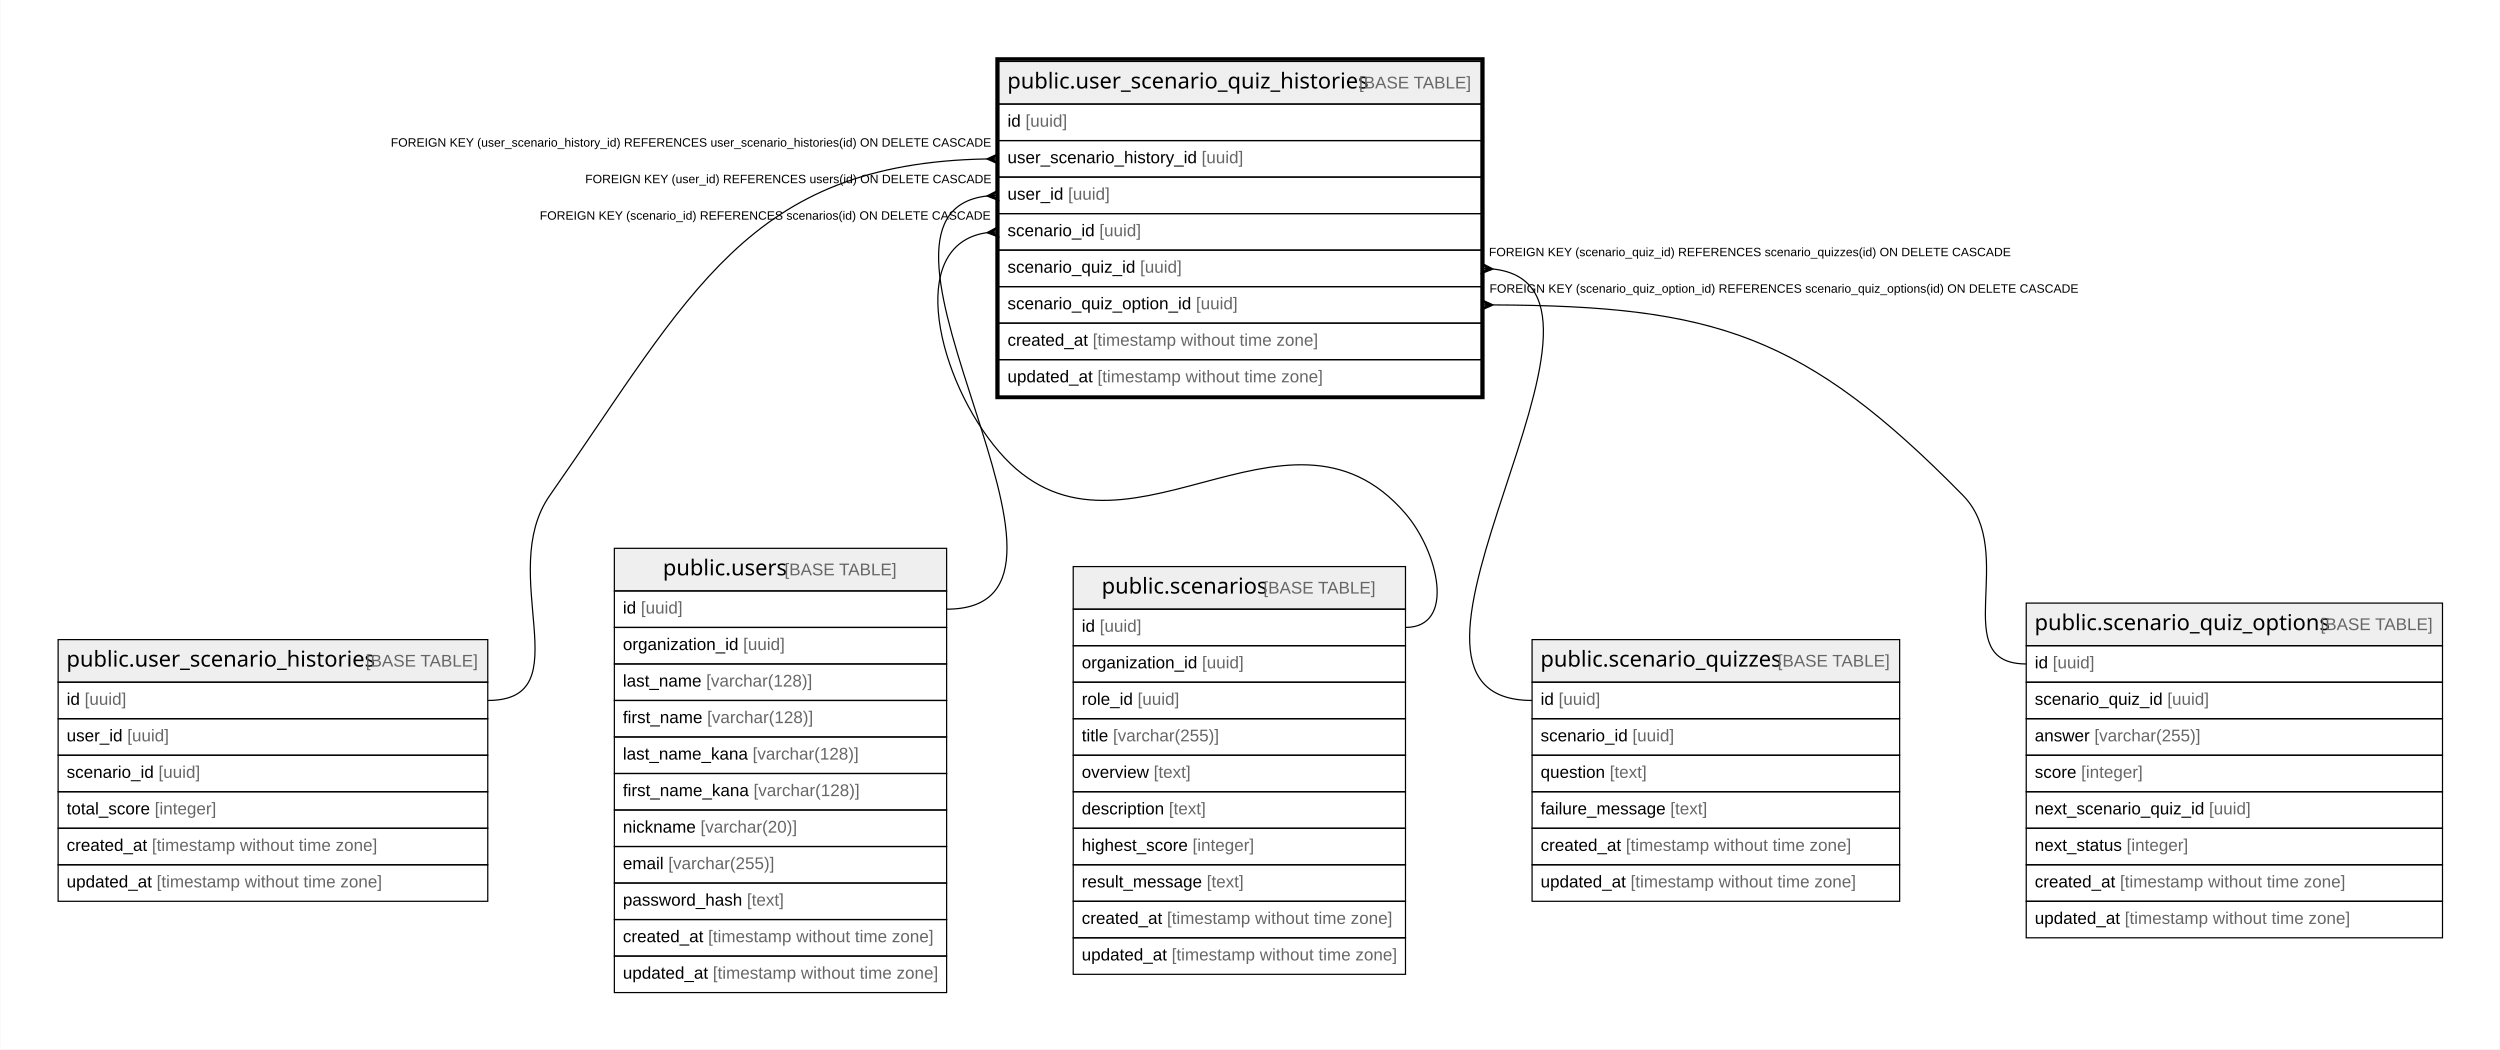
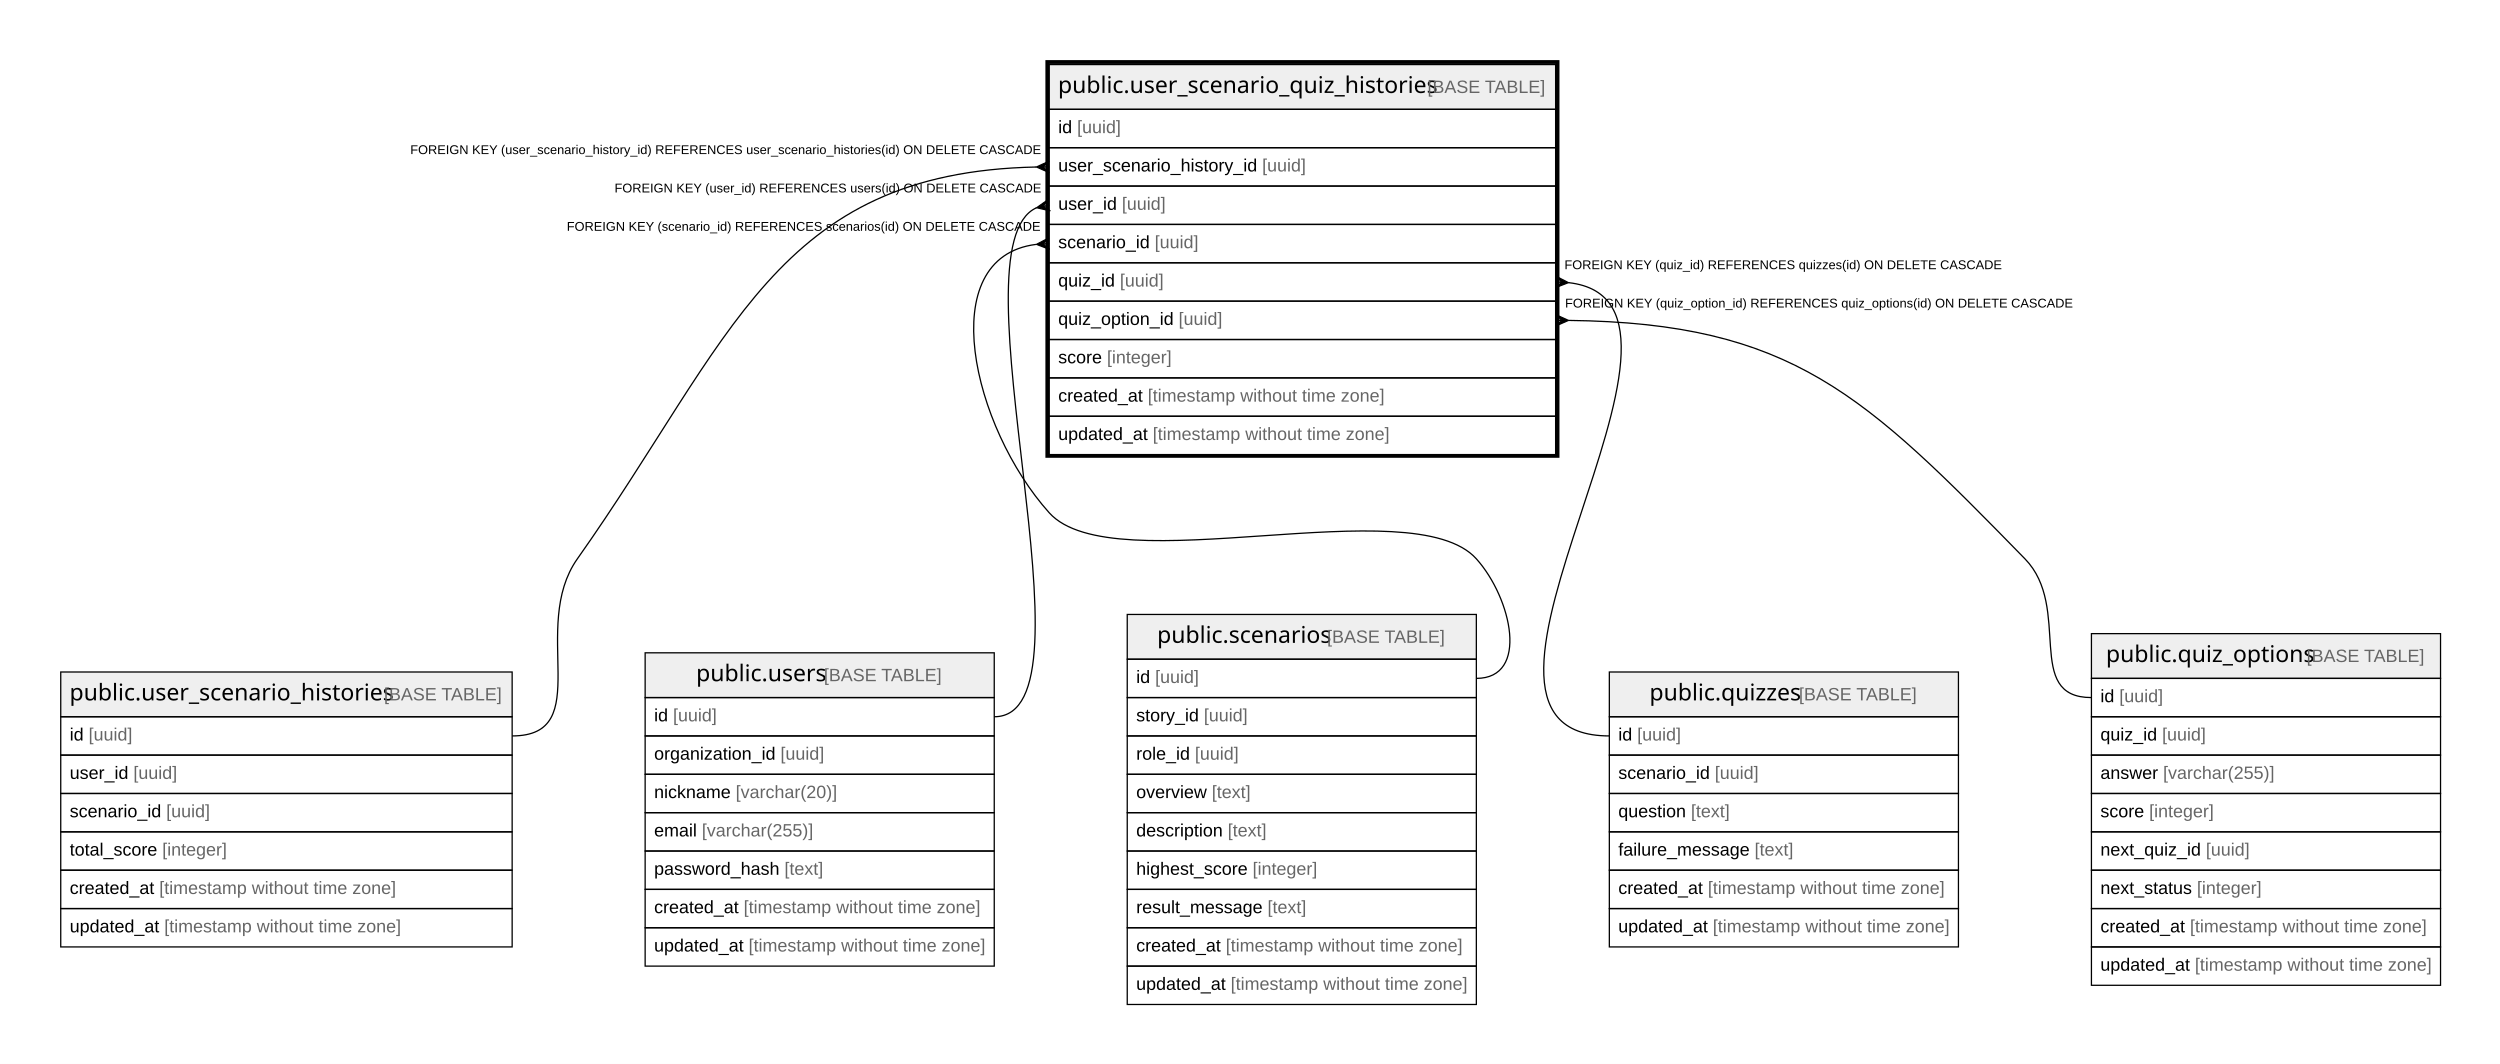
- <svg xmlns="http://www.w3.org/2000/svg" width="2054pt" height="862pt" viewBox="0.00 0.00 2053.50 862.00">
-   <g id="graph0" class="graph" transform="scale(1 1) rotate(0) translate(4 858)">
-     <polygon fill="#ffffff" stroke="transparent" points="-4,4 -4,-858 2049.5,-858 2049.5,4 -4,4" />
+ <svg xmlns="http://www.w3.org/2000/svg" width="1955pt" height="832pt" viewBox="0.00 0.00 1955.00 832.00">
+   <g id="graph0" class="graph" transform="scale(1 1) rotate(0) translate(4 828)">
+     <polygon fill="#ffffff" stroke="transparent" points="-4,4 -4,-828 1951,-828 1951,4 -4,4" />
    <g id="node1" class="node">
-       <polygon fill="#efefef" stroke="transparent" points="816.5,-772.5 816.5,-807.5 1212.5,-807.5 1212.5,-772.5 816.5,-772.5" />
-       <polygon fill="none" stroke="#000000" points="816.5,-772.5 816.5,-807.5 1212.5,-807.5 1212.5,-772.5 816.5,-772.5" />
-       <text text-anchor="start" x="823.347" y="-785.3" font-family="Arial Bold" font-size="18.00" fill="#000000">public.user_scenario_quiz_histories</text>
-       <text text-anchor="start" x="1108.399" y="-785.3" font-family="Arial" font-size="14.00" fill="#000000"> </text>
-       <text text-anchor="start" x="1112.29" y="-785.3" font-family="Arial" font-size="14.00" fill="#666666">[BASE TABLE]</text>
-       <polygon fill="none" stroke="#000000" points="816.5,-742.5 816.5,-772.5 1212.5,-772.5 1212.5,-742.5 816.5,-742.5" />
-       <text text-anchor="start" x="823.5" y="-753.9" font-family="Arial" font-size="14.00" fill="#000000">id </text>
-       <text text-anchor="start" x="838.28" y="-753.9" font-family="Arial" font-size="14.00" fill="#666666">[uuid]</text>
+       <polygon fill="#efefef" stroke="transparent" points="816.5,-742.5 816.5,-777.5 1212.5,-777.5 1212.5,-742.5 816.5,-742.5" />
+       <polygon fill="none" stroke="#000000" points="816.5,-742.5 816.5,-777.5 1212.5,-777.5 1212.5,-742.5 816.5,-742.5" />
+       <text text-anchor="start" x="823.347" y="-755.3" font-family="Arial Bold" font-size="18.00" fill="#000000">public.user_scenario_quiz_histories</text>
+       <text text-anchor="start" x="1108.399" y="-755.3" font-family="Arial" font-size="14.00" fill="#000000"> </text>
+       <text text-anchor="start" x="1112.29" y="-755.3" font-family="Arial" font-size="14.00" fill="#666666">[BASE TABLE]</text>
      <polygon fill="none" stroke="#000000" points="816.5,-712.5 816.5,-742.5 1212.5,-742.5 1212.5,-712.5 816.5,-712.5" />
-       <text text-anchor="start" x="823.5" y="-723.9" font-family="Arial" font-size="14.00" fill="#000000">user_scenario_history_id </text>
-       <text text-anchor="start" x="982.974" y="-723.9" font-family="Arial" font-size="14.00" fill="#666666">[uuid]</text>
+       <text text-anchor="start" x="823.5" y="-723.9" font-family="Arial" font-size="14.00" fill="#000000">id </text>
+       <text text-anchor="start" x="838.28" y="-723.9" font-family="Arial" font-size="14.00" fill="#666666">[uuid]</text>
      <polygon fill="none" stroke="#000000" points="816.5,-682.5 816.5,-712.5 1212.5,-712.5 1212.5,-682.5 816.5,-682.5" />
-       <text text-anchor="start" x="823.5" y="-693.9" font-family="Arial" font-size="14.00" fill="#000000">user_id </text>
-       <text text-anchor="start" x="873.288" y="-693.9" font-family="Arial" font-size="14.00" fill="#666666">[uuid]</text>
+       <text text-anchor="start" x="823.5" y="-693.9" font-family="Arial" font-size="14.00" fill="#000000">user_scenario_history_id </text>
+       <text text-anchor="start" x="982.974" y="-693.9" font-family="Arial" font-size="14.00" fill="#666666">[uuid]</text>
      <polygon fill="none" stroke="#000000" points="816.5,-652.5 816.5,-682.5 1212.5,-682.5 1212.5,-652.5 816.5,-652.5" />
-       <text text-anchor="start" x="823.5" y="-663.9" font-family="Arial" font-size="14.00" fill="#000000">scenario_id </text>
-       <text text-anchor="start" x="898.96" y="-663.9" font-family="Arial" font-size="14.00" fill="#666666">[uuid]</text>
+       <text text-anchor="start" x="823.5" y="-663.9" font-family="Arial" font-size="14.00" fill="#000000">user_id </text>
+       <text text-anchor="start" x="873.288" y="-663.9" font-family="Arial" font-size="14.00" fill="#666666">[uuid]</text>
      <polygon fill="none" stroke="#000000" points="816.5,-622.5 816.5,-652.5 1212.5,-652.5 1212.5,-622.5 816.5,-622.5" />
-       <text text-anchor="start" x="823.5" y="-633.9" font-family="Arial" font-size="14.00" fill="#000000">scenario_quiz_id </text>
-       <text text-anchor="start" x="932.414" y="-633.9" font-family="Arial" font-size="14.00" fill="#666666">[uuid]</text>
+       <text text-anchor="start" x="823.5" y="-633.9" font-family="Arial" font-size="14.00" fill="#000000">scenario_id </text>
+       <text text-anchor="start" x="898.96" y="-633.9" font-family="Arial" font-size="14.00" fill="#666666">[uuid]</text>
      <polygon fill="none" stroke="#000000" points="816.5,-592.5 816.5,-622.5 1212.5,-622.5 1212.5,-592.5 816.5,-592.5" />
-       <text text-anchor="start" x="823.5" y="-603.9" font-family="Arial" font-size="14.00" fill="#000000">scenario_quiz_option_id </text>
-       <text text-anchor="start" x="978.325" y="-603.9" font-family="Arial" font-size="14.00" fill="#666666">[uuid]</text>
+       <text text-anchor="start" x="823.5" y="-603.9" font-family="Arial" font-size="14.00" fill="#000000">quiz_id </text>
+       <text text-anchor="start" x="871.734" y="-603.9" font-family="Arial" font-size="14.00" fill="#666666">[uuid]</text>
      <polygon fill="none" stroke="#000000" points="816.5,-562.5 816.5,-592.5 1212.5,-592.5 1212.5,-562.5 816.5,-562.5" />
-       <text text-anchor="start" x="823.5" y="-573.9" font-family="Arial" font-size="14.00" fill="#000000">created_at </text>
-       <text text-anchor="start" x="893.528" y="-573.9" font-family="Arial" font-size="14.00" fill="#666666">[timestamp without time zone]</text>
+       <text text-anchor="start" x="823.5" y="-573.9" font-family="Arial" font-size="14.00" fill="#000000">quiz_option_id </text>
+       <text text-anchor="start" x="917.644" y="-573.9" font-family="Arial" font-size="14.00" fill="#666666">[uuid]</text>
      <polygon fill="none" stroke="#000000" points="816.5,-532.5 816.5,-562.5 1212.5,-562.5 1212.5,-532.5 816.5,-532.5" />
-       <text text-anchor="start" x="823.5" y="-543.9" font-family="Arial" font-size="14.00" fill="#000000">updated_at </text>
-       <text text-anchor="start" x="897.433" y="-543.9" font-family="Arial" font-size="14.00" fill="#666666">[timestamp without time zone]</text>
-       <polygon fill="none" stroke="#000000" stroke-width="3" points="815,-531.5 815,-809.5 1214,-809.5 1214,-531.5 815,-531.5" />
+       <text text-anchor="start" x="823.5" y="-543.9" font-family="Arial" font-size="14.00" fill="#000000">score </text>
+       <text text-anchor="start" x="861.616" y="-543.9" font-family="Arial" font-size="14.00" fill="#666666">[integer]</text>
+       <polygon fill="none" stroke="#000000" points="816.5,-502.5 816.5,-532.5 1212.5,-532.5 1212.5,-502.5 816.5,-502.5" />
+       <text text-anchor="start" x="823.5" y="-513.9" font-family="Arial" font-size="14.00" fill="#000000">created_at </text>
+       <text text-anchor="start" x="893.528" y="-513.9" font-family="Arial" font-size="14.00" fill="#666666">[timestamp without time zone]</text>
+       <polygon fill="none" stroke="#000000" points="816.5,-472.5 816.5,-502.5 1212.5,-502.5 1212.5,-472.5 816.5,-472.5" />
+       <text text-anchor="start" x="823.5" y="-483.9" font-family="Arial" font-size="14.00" fill="#000000">updated_at </text>
+       <text text-anchor="start" x="897.433" y="-483.9" font-family="Arial" font-size="14.00" fill="#666666">[timestamp without time zone]</text>
+       <polygon fill="none" stroke="#000000" stroke-width="3" points="815,-471.5 815,-779.5 1214,-779.5 1214,-471.5 815,-471.5" />
    </g>
    <g id="node2" class="node">
-       <polygon fill="#efefef" stroke="transparent" points="43.5,-297.5 43.5,-332.5 396.5,-332.5 396.5,-297.5 43.5,-297.5" />
-       <polygon fill="none" stroke="#000000" points="43.5,-297.5 43.5,-332.5 396.5,-332.5 396.5,-297.5 43.5,-297.5" />
-       <text text-anchor="start" x="50.354" y="-310.3" font-family="Arial Bold" font-size="18.00" fill="#000000">public.user_scenario_histories</text>
-       <text text-anchor="start" x="292.392" y="-310.3" font-family="Arial" font-size="14.00" fill="#000000"> </text>
-       <text text-anchor="start" x="296.283" y="-310.3" font-family="Arial" font-size="14.00" fill="#666666">[BASE TABLE]</text>
-       <polygon fill="none" stroke="#000000" points="43.5,-267.5 43.5,-297.5 396.5,-297.5 396.5,-267.5 43.5,-267.5" />
-       <text text-anchor="start" x="50.5" y="-278.9" font-family="Arial" font-size="14.00" fill="#000000">id </text>
-       <text text-anchor="start" x="65.28" y="-278.9" font-family="Arial" font-size="14.00" fill="#666666">[uuid]</text>
+       <polygon fill="#efefef" stroke="transparent" points="43.5,-267.5 43.5,-302.5 396.5,-302.5 396.5,-267.5 43.5,-267.5" />
+       <polygon fill="none" stroke="#000000" points="43.5,-267.5 43.5,-302.5 396.5,-302.5 396.5,-267.5 43.5,-267.5" />
+       <text text-anchor="start" x="50.354" y="-280.3" font-family="Arial Bold" font-size="18.00" fill="#000000">public.user_scenario_histories</text>
+       <text text-anchor="start" x="292.392" y="-280.3" font-family="Arial" font-size="14.00" fill="#000000"> </text>
+       <text text-anchor="start" x="296.283" y="-280.3" font-family="Arial" font-size="14.00" fill="#666666">[BASE TABLE]</text>
      <polygon fill="none" stroke="#000000" points="43.5,-237.5 43.5,-267.5 396.5,-267.5 396.5,-237.5 43.5,-237.5" />
-       <text text-anchor="start" x="50.5" y="-248.9" font-family="Arial" font-size="14.00" fill="#000000">user_id </text>
-       <text text-anchor="start" x="100.288" y="-248.9" font-family="Arial" font-size="14.00" fill="#666666">[uuid]</text>
+       <text text-anchor="start" x="50.5" y="-248.9" font-family="Arial" font-size="14.00" fill="#000000">id </text>
+       <text text-anchor="start" x="65.28" y="-248.9" font-family="Arial" font-size="14.00" fill="#666666">[uuid]</text>
      <polygon fill="none" stroke="#000000" points="43.5,-207.5 43.5,-237.5 396.5,-237.5 396.5,-207.5 43.5,-207.5" />
-       <text text-anchor="start" x="50.5" y="-218.9" font-family="Arial" font-size="14.00" fill="#000000">scenario_id </text>
-       <text text-anchor="start" x="125.96" y="-218.9" font-family="Arial" font-size="14.00" fill="#666666">[uuid]</text>
+       <text text-anchor="start" x="50.5" y="-218.9" font-family="Arial" font-size="14.00" fill="#000000">user_id </text>
+       <text text-anchor="start" x="100.288" y="-218.9" font-family="Arial" font-size="14.00" fill="#666666">[uuid]</text>
      <polygon fill="none" stroke="#000000" points="43.5,-177.5 43.5,-207.5 396.5,-207.5 396.5,-177.5 43.5,-177.5" />
-       <text text-anchor="start" x="50.5" y="-188.9" font-family="Arial" font-size="14.00" fill="#000000">total_score </text>
-       <text text-anchor="start" x="122.852" y="-188.9" font-family="Arial" font-size="14.00" fill="#666666">[integer]</text>
+       <text text-anchor="start" x="50.5" y="-188.9" font-family="Arial" font-size="14.00" fill="#000000">scenario_id </text>
+       <text text-anchor="start" x="125.96" y="-188.9" font-family="Arial" font-size="14.00" fill="#666666">[uuid]</text>
      <polygon fill="none" stroke="#000000" points="43.5,-147.5 43.5,-177.5 396.5,-177.5 396.5,-147.5 43.5,-147.5" />
-       <text text-anchor="start" x="50.5" y="-158.9" font-family="Arial" font-size="14.00" fill="#000000">created_at </text>
-       <text text-anchor="start" x="120.528" y="-158.9" font-family="Arial" font-size="14.00" fill="#666666">[timestamp without time zone]</text>
+       <text text-anchor="start" x="50.5" y="-158.9" font-family="Arial" font-size="14.00" fill="#000000">total_score </text>
+       <text text-anchor="start" x="122.852" y="-158.9" font-family="Arial" font-size="14.00" fill="#666666">[integer]</text>
      <polygon fill="none" stroke="#000000" points="43.5,-117.5 43.5,-147.5 396.5,-147.5 396.5,-117.5 43.5,-117.5" />
-       <text text-anchor="start" x="50.5" y="-128.9" font-family="Arial" font-size="14.00" fill="#000000">updated_at </text>
-       <text text-anchor="start" x="124.433" y="-128.9" font-family="Arial" font-size="14.00" fill="#666666">[timestamp without time zone]</text>
+       <text text-anchor="start" x="50.5" y="-128.9" font-family="Arial" font-size="14.00" fill="#000000">created_at </text>
+       <text text-anchor="start" x="120.528" y="-128.9" font-family="Arial" font-size="14.00" fill="#666666">[timestamp without time zone]</text>
+       <polygon fill="none" stroke="#000000" points="43.5,-87.5 43.5,-117.5 396.5,-117.5 396.5,-87.5 43.5,-87.5" />
+       <text text-anchor="start" x="50.5" y="-98.9" font-family="Arial" font-size="14.00" fill="#000000">updated_at </text>
+       <text text-anchor="start" x="124.433" y="-98.9" font-family="Arial" font-size="14.00" fill="#666666">[timestamp without time zone]</text>
    </g>
    <g id="edge1" class="edge">
-       <path fill="none" stroke="#000000" d="M806.423,-727.41C610.002,-723.877 563.086,-616.09 447.5,-451 402.624,-386.904 474.744,-282.5 396.5,-282.5" />
-       <polygon fill="#000000" stroke="#000000" points="806.5,-727.411 816.46,-732 811.5,-727.456 816.5,-727.5 816.5,-727.5 816.5,-727.5 811.5,-727.456 816.54,-723 806.5,-727.411 806.5,-727.411" />
-       <text text-anchor="start" x="316.817" y="-737.5" font-family="Arial" font-size="10.00" fill="#000000">FOREIGN KEY (user_scenario_history_id) REFERENCES user_scenario_histories(id) ON DELETE CASCADE</text>
+       <path fill="none" stroke="#000000" d="M806.334,-697.397C602.225,-693.222 568.564,-562.298 447.5,-391 409.641,-337.432 462.096,-252.5 396.5,-252.5" />
+       <polygon fill="#000000" stroke="#000000" points="806.5,-697.399 816.455,-702 811.5,-697.449 816.5,-697.5 816.5,-697.5 816.5,-697.5 811.5,-697.449 816.545,-693 806.5,-697.399 806.5,-697.399" />
+       <text text-anchor="start" x="316.817" y="-707.5" font-family="Arial" font-size="10.00" fill="#000000">FOREIGN KEY (user_scenario_history_id) REFERENCES user_scenario_histories(id) ON DELETE CASCADE</text>
    </g>
    <g id="node3" class="node">
-       <polygon fill="#efefef" stroke="transparent" points="500.5,-372.5 500.5,-407.5 773.5,-407.5 773.5,-372.5 500.5,-372.5" />
-       <polygon fill="none" stroke="#000000" points="500.5,-372.5 500.5,-407.5 773.5,-407.5 773.5,-372.5 500.5,-372.5" />
-       <text text-anchor="start" x="540.366" y="-385.3" font-family="Arial Bold" font-size="18.00" fill="#000000">public.users</text>
-       <text text-anchor="start" x="636.38" y="-385.3" font-family="Arial" font-size="14.00" fill="#000000"> </text>
-       <text text-anchor="start" x="640.271" y="-385.3" font-family="Arial" font-size="14.00" fill="#666666">[BASE TABLE]</text>
-       <polygon fill="none" stroke="#000000" points="500.5,-342.5 500.5,-372.5 773.5,-372.5 773.5,-342.5 500.5,-342.5" />
-       <text text-anchor="start" x="507.5" y="-353.9" font-family="Arial" font-size="14.00" fill="#000000">id </text>
-       <text text-anchor="start" x="522.28" y="-353.9" font-family="Arial" font-size="14.00" fill="#666666">[uuid]</text>
-       <polygon fill="none" stroke="#000000" points="500.5,-312.5 500.5,-342.5 773.5,-342.5 773.5,-312.5 500.5,-312.5" />
-       <text text-anchor="start" x="507.5" y="-323.9" font-family="Arial" font-size="14.00" fill="#000000">organization_id </text>
-       <text text-anchor="start" x="606.305" y="-323.9" font-family="Arial" font-size="14.00" fill="#666666">[uuid]</text>
-       <polygon fill="none" stroke="#000000" points="500.5,-282.5 500.5,-312.5 773.5,-312.5 773.5,-282.5 500.5,-282.5" />
-       <text text-anchor="start" x="507.5" y="-293.9" font-family="Arial" font-size="14.00" fill="#000000">last_name </text>
-       <text text-anchor="start" x="575.961" y="-293.9" font-family="Arial" font-size="14.00" fill="#666666">[varchar(128)]</text>
+       <polygon fill="#efefef" stroke="transparent" points="500.5,-282.5 500.5,-317.5 773.5,-317.5 773.5,-282.5 500.5,-282.5" />
+       <polygon fill="none" stroke="#000000" points="500.5,-282.5 500.5,-317.5 773.5,-317.5 773.5,-282.5 500.5,-282.5" />
+       <text text-anchor="start" x="540.366" y="-295.3" font-family="Arial Bold" font-size="18.00" fill="#000000">public.users</text>
+       <text text-anchor="start" x="636.38" y="-295.3" font-family="Arial" font-size="14.00" fill="#000000"> </text>
+       <text text-anchor="start" x="640.271" y="-295.3" font-family="Arial" font-size="14.00" fill="#666666">[BASE TABLE]</text>
      <polygon fill="none" stroke="#000000" points="500.5,-252.5 500.5,-282.5 773.5,-282.5 773.5,-252.5 500.5,-252.5" />
-       <text text-anchor="start" x="507.5" y="-263.9" font-family="Arial" font-size="14.00" fill="#000000">first_name </text>
-       <text text-anchor="start" x="576.73" y="-263.9" font-family="Arial" font-size="14.00" fill="#666666">[varchar(128)]</text>
+       <text text-anchor="start" x="507.5" y="-263.9" font-family="Arial" font-size="14.00" fill="#000000">id </text>
+       <text text-anchor="start" x="522.28" y="-263.9" font-family="Arial" font-size="14.00" fill="#666666">[uuid]</text>
      <polygon fill="none" stroke="#000000" points="500.5,-222.5 500.5,-252.5 773.5,-252.5 773.5,-222.5 500.5,-222.5" />
-       <text text-anchor="start" x="507.5" y="-233.9" font-family="Arial" font-size="14.00" fill="#000000">last_name_kana </text>
-       <text text-anchor="start" x="614.092" y="-233.9" font-family="Arial" font-size="14.00" fill="#666666">[varchar(128)]</text>
+       <text text-anchor="start" x="507.5" y="-233.9" font-family="Arial" font-size="14.00" fill="#000000">organization_id </text>
+       <text text-anchor="start" x="606.305" y="-233.9" font-family="Arial" font-size="14.00" fill="#666666">[uuid]</text>
      <polygon fill="none" stroke="#000000" points="500.5,-192.5 500.5,-222.5 773.5,-222.5 773.5,-192.5 500.5,-192.5" />
-       <text text-anchor="start" x="507.5" y="-203.9" font-family="Arial" font-size="14.00" fill="#000000">first_name_kana </text>
-       <text text-anchor="start" x="614.86" y="-203.9" font-family="Arial" font-size="14.00" fill="#666666">[varchar(128)]</text>
+       <text text-anchor="start" x="507.5" y="-203.9" font-family="Arial" font-size="14.00" fill="#000000">nickname </text>
+       <text text-anchor="start" x="571.288" y="-203.9" font-family="Arial" font-size="14.00" fill="#666666">[varchar(20)]</text>
      <polygon fill="none" stroke="#000000" points="500.5,-162.5 500.5,-192.5 773.5,-192.5 773.5,-162.5 500.5,-162.5" />
-       <text text-anchor="start" x="507.5" y="-173.9" font-family="Arial" font-size="14.00" fill="#000000">nickname </text>
-       <text text-anchor="start" x="571.288" y="-173.9" font-family="Arial" font-size="14.00" fill="#666666">[varchar(20)]</text>
+       <text text-anchor="start" x="507.5" y="-173.9" font-family="Arial" font-size="14.00" fill="#000000">email </text>
+       <text text-anchor="start" x="544.83" y="-173.9" font-family="Arial" font-size="14.00" fill="#666666">[varchar(255)]</text>
      <polygon fill="none" stroke="#000000" points="500.5,-132.5 500.5,-162.5 773.5,-162.5 773.5,-132.5 500.5,-132.5" />
-       <text text-anchor="start" x="507.5" y="-143.9" font-family="Arial" font-size="14.00" fill="#000000">email </text>
-       <text text-anchor="start" x="544.83" y="-143.9" font-family="Arial" font-size="14.00" fill="#666666">[varchar(255)]</text>
+       <text text-anchor="start" x="507.5" y="-143.9" font-family="Arial" font-size="14.00" fill="#000000">password_hash </text>
+       <text text-anchor="start" x="609.419" y="-143.9" font-family="Arial" font-size="14.00" fill="#666666">[text]</text>
      <polygon fill="none" stroke="#000000" points="500.5,-102.5 500.5,-132.5 773.5,-132.5 773.5,-102.5 500.5,-102.5" />
-       <text text-anchor="start" x="507.5" y="-113.9" font-family="Arial" font-size="14.00" fill="#000000">password_hash </text>
-       <text text-anchor="start" x="609.419" y="-113.9" font-family="Arial" font-size="14.00" fill="#666666">[text]</text>
+       <text text-anchor="start" x="507.5" y="-113.9" font-family="Arial" font-size="14.00" fill="#000000">created_at </text>
+       <text text-anchor="start" x="577.528" y="-113.9" font-family="Arial" font-size="14.00" fill="#666666">[timestamp without time zone]</text>
      <polygon fill="none" stroke="#000000" points="500.5,-72.5 500.5,-102.5 773.5,-102.5 773.5,-72.5 500.5,-72.5" />
-       <text text-anchor="start" x="507.5" y="-83.9" font-family="Arial" font-size="14.00" fill="#000000">created_at </text>
-       <text text-anchor="start" x="577.528" y="-83.9" font-family="Arial" font-size="14.00" fill="#666666">[timestamp without time zone]</text>
-       <polygon fill="none" stroke="#000000" points="500.5,-42.5 500.5,-72.5 773.5,-72.5 773.5,-42.5 500.5,-42.5" />
-       <text text-anchor="start" x="507.464" y="-53.9" font-family="Arial" font-size="14.00" fill="#000000">updated_at </text>
-       <text text-anchor="start" x="581.396" y="-53.9" font-family="Arial" font-size="14.00" fill="#666666">[timestamp without time zone]</text>
+       <text text-anchor="start" x="507.464" y="-83.9" font-family="Arial" font-size="14.00" fill="#000000">updated_at </text>
+       <text text-anchor="start" x="581.396" y="-83.9" font-family="Arial" font-size="14.00" fill="#666666">[timestamp without time zone]</text>
    </g>
    <g id="edge2" class="edge">
-       <path fill="none" stroke="#000000" d="M806.462,-696.948C676.222,-681.749 922.245,-357.5 773.5,-357.5" />
-       <polygon fill="#000000" stroke="#000000" points="806.515,-696.951 816.253,-701.993 811.508,-697.226 816.5,-697.5 816.5,-697.5 816.5,-697.5 811.508,-697.226 816.747,-693.007 806.515,-696.951 806.515,-696.951" />
-       <text text-anchor="start" x="476.553" y="-707.5" font-family="Arial" font-size="10.00" fill="#000000">FOREIGN KEY (user_id) REFERENCES users(id) ON DELETE CASCADE</text>
+       <path fill="none" stroke="#000000" d="M806.605,-665.537C737.86,-635.36 859.234,-267.5 773.5,-267.5" />
+       <polygon fill="#000000" stroke="#000000" points="806.691,-665.553 815.624,-671.914 811.596,-666.527 816.5,-667.5 816.5,-667.5 816.5,-667.5 811.596,-666.527 817.376,-663.086 806.691,-665.553 806.691,-665.553" />
+       <text text-anchor="start" x="476.553" y="-677.5" font-family="Arial" font-size="10.00" fill="#000000">FOREIGN KEY (user_id) REFERENCES users(id) ON DELETE CASCADE</text>
    </g>
    <g id="node4" class="node">
-       <polygon fill="#efefef" stroke="transparent" points="877.5,-357.5 877.5,-392.5 1150.5,-392.5 1150.5,-357.5 877.5,-357.5" />
-       <polygon fill="none" stroke="#000000" points="877.5,-357.5 877.5,-392.5 1150.5,-392.5 1150.5,-357.5 877.5,-357.5" />
-       <text text-anchor="start" x="900.863" y="-370.3" font-family="Arial Bold" font-size="18.00" fill="#000000">public.scenarios</text>
-       <text text-anchor="start" x="1029.883" y="-370.3" font-family="Arial" font-size="14.00" fill="#000000"> </text>
-       <text text-anchor="start" x="1033.774" y="-370.3" font-family="Arial" font-size="14.00" fill="#666666">[BASE TABLE]</text>
-       <polygon fill="none" stroke="#000000" points="877.5,-327.5 877.5,-357.5 1150.5,-357.5 1150.5,-327.5 877.5,-327.5" />
-       <text text-anchor="start" x="884.5" y="-338.9" font-family="Arial" font-size="14.00" fill="#000000">id </text>
-       <text text-anchor="start" x="899.28" y="-338.9" font-family="Arial" font-size="14.00" fill="#666666">[uuid]</text>
-       <polygon fill="none" stroke="#000000" points="877.5,-297.5 877.5,-327.5 1150.5,-327.5 1150.5,-297.5 877.5,-297.5" />
-       <text text-anchor="start" x="884.5" y="-308.9" font-family="Arial" font-size="14.00" fill="#000000">organization_id </text>
-       <text text-anchor="start" x="983.305" y="-308.9" font-family="Arial" font-size="14.00" fill="#666666">[uuid]</text>
-       <polygon fill="none" stroke="#000000" points="877.5,-267.5 877.5,-297.5 1150.5,-297.5 1150.5,-267.5 877.5,-267.5" />
-       <text text-anchor="start" x="884.5" y="-278.9" font-family="Arial" font-size="14.00" fill="#000000">role_id </text>
-       <text text-anchor="start" x="930.395" y="-278.9" font-family="Arial" font-size="14.00" fill="#666666">[uuid]</text>
-       <polygon fill="none" stroke="#000000" points="877.5,-237.5 877.5,-267.5 1150.5,-267.5 1150.5,-237.5 877.5,-237.5" />
-       <text text-anchor="start" x="884.5" y="-248.9" font-family="Arial" font-size="14.00" fill="#000000">title </text>
-       <text text-anchor="start" x="910.168" y="-248.9" font-family="Arial" font-size="14.00" fill="#666666">[varchar(255)]</text>
-       <polygon fill="none" stroke="#000000" points="877.5,-207.5 877.5,-237.5 1150.5,-237.5 1150.5,-207.5 877.5,-207.5" />
-       <text text-anchor="start" x="884.5" y="-218.9" font-family="Arial" font-size="14.00" fill="#000000">overview </text>
-       <text text-anchor="start" x="943.612" y="-218.9" font-family="Arial" font-size="14.00" fill="#666666">[text]</text>
-       <polygon fill="none" stroke="#000000" points="877.5,-177.5 877.5,-207.5 1150.5,-207.5 1150.5,-177.5 877.5,-177.5" />
-       <text text-anchor="start" x="884.5" y="-188.9" font-family="Arial" font-size="14.00" fill="#000000">description </text>
-       <text text-anchor="start" x="956.068" y="-188.9" font-family="Arial" font-size="14.00" fill="#666666">[text]</text>
-       <polygon fill="none" stroke="#000000" points="877.5,-147.5 877.5,-177.5 1150.5,-177.5 1150.5,-147.5 877.5,-147.5" />
-       <text text-anchor="start" x="884.5" y="-158.9" font-family="Arial" font-size="14.00" fill="#000000">highest_score </text>
-       <text text-anchor="start" x="975.527" y="-158.9" font-family="Arial" font-size="14.00" fill="#666666">[integer]</text>
-       <polygon fill="none" stroke="#000000" points="877.5,-117.5 877.5,-147.5 1150.5,-147.5 1150.5,-117.5 877.5,-117.5" />
-       <text text-anchor="start" x="884.5" y="-128.9" font-family="Arial" font-size="14.00" fill="#000000">result_message </text>
-       <text text-anchor="start" x="987.187" y="-128.9" font-family="Arial" font-size="14.00" fill="#666666">[text]</text>
-       <polygon fill="none" stroke="#000000" points="877.5,-87.5 877.5,-117.5 1150.5,-117.5 1150.5,-87.5 877.5,-87.5" />
-       <text text-anchor="start" x="884.5" y="-98.9" font-family="Arial" font-size="14.00" fill="#000000">created_at </text>
-       <text text-anchor="start" x="954.528" y="-98.9" font-family="Arial" font-size="14.00" fill="#666666">[timestamp without time zone]</text>
-       <polygon fill="none" stroke="#000000" points="877.5,-57.5 877.5,-87.5 1150.5,-87.5 1150.5,-57.5 877.5,-57.5" />
-       <text text-anchor="start" x="884.464" y="-68.9" font-family="Arial" font-size="14.00" fill="#000000">updated_at </text>
-       <text text-anchor="start" x="958.396" y="-68.9" font-family="Arial" font-size="14.00" fill="#666666">[timestamp without time zone]</text>
+       <polygon fill="#efefef" stroke="transparent" points="877.5,-312.5 877.5,-347.5 1150.5,-347.5 1150.5,-312.5 877.5,-312.5" />
+       <polygon fill="none" stroke="#000000" points="877.5,-312.5 877.5,-347.5 1150.5,-347.5 1150.5,-312.5 877.5,-312.5" />
+       <text text-anchor="start" x="900.863" y="-325.3" font-family="Arial Bold" font-size="18.00" fill="#000000">public.scenarios</text>
+       <text text-anchor="start" x="1029.883" y="-325.3" font-family="Arial" font-size="14.00" fill="#000000"> </text>
+       <text text-anchor="start" x="1033.774" y="-325.3" font-family="Arial" font-size="14.00" fill="#666666">[BASE TABLE]</text>
+       <polygon fill="none" stroke="#000000" points="877.5,-282.5 877.5,-312.5 1150.5,-312.5 1150.5,-282.5 877.5,-282.5" />
+       <text text-anchor="start" x="884.5" y="-293.9" font-family="Arial" font-size="14.00" fill="#000000">id </text>
+       <text text-anchor="start" x="899.28" y="-293.9" font-family="Arial" font-size="14.00" fill="#666666">[uuid]</text>
+       <polygon fill="none" stroke="#000000" points="877.5,-252.5 877.5,-282.5 1150.5,-282.5 1150.5,-252.5 877.5,-252.5" />
+       <text text-anchor="start" x="884.5" y="-263.9" font-family="Arial" font-size="14.00" fill="#000000">story_id </text>
+       <text text-anchor="start" x="937.396" y="-263.9" font-family="Arial" font-size="14.00" fill="#666666">[uuid]</text>
+       <polygon fill="none" stroke="#000000" points="877.5,-222.5 877.5,-252.5 1150.5,-252.5 1150.5,-222.5 877.5,-222.5" />
+       <text text-anchor="start" x="884.5" y="-233.9" font-family="Arial" font-size="14.00" fill="#000000">role_id </text>
+       <text text-anchor="start" x="930.395" y="-233.9" font-family="Arial" font-size="14.00" fill="#666666">[uuid]</text>
+       <polygon fill="none" stroke="#000000" points="877.5,-192.5 877.5,-222.5 1150.5,-222.5 1150.5,-192.5 877.5,-192.5" />
+       <text text-anchor="start" x="884.5" y="-203.9" font-family="Arial" font-size="14.00" fill="#000000">overview </text>
+       <text text-anchor="start" x="943.612" y="-203.9" font-family="Arial" font-size="14.00" fill="#666666">[text]</text>
+       <polygon fill="none" stroke="#000000" points="877.5,-162.5 877.5,-192.5 1150.5,-192.5 1150.5,-162.5 877.5,-162.5" />
+       <text text-anchor="start" x="884.5" y="-173.9" font-family="Arial" font-size="14.00" fill="#000000">description </text>
+       <text text-anchor="start" x="956.068" y="-173.9" font-family="Arial" font-size="14.00" fill="#666666">[text]</text>
+       <polygon fill="none" stroke="#000000" points="877.5,-132.5 877.5,-162.5 1150.5,-162.5 1150.5,-132.5 877.5,-132.5" />
+       <text text-anchor="start" x="884.5" y="-143.9" font-family="Arial" font-size="14.00" fill="#000000">highest_score </text>
+       <text text-anchor="start" x="975.527" y="-143.9" font-family="Arial" font-size="14.00" fill="#666666">[integer]</text>
+       <polygon fill="none" stroke="#000000" points="877.5,-102.5 877.5,-132.5 1150.5,-132.5 1150.5,-102.5 877.5,-102.5" />
+       <text text-anchor="start" x="884.5" y="-113.9" font-family="Arial" font-size="14.00" fill="#000000">result_message </text>
+       <text text-anchor="start" x="987.187" y="-113.9" font-family="Arial" font-size="14.00" fill="#666666">[text]</text>
+       <polygon fill="none" stroke="#000000" points="877.5,-72.5 877.5,-102.5 1150.5,-102.5 1150.5,-72.5 877.5,-72.5" />
+       <text text-anchor="start" x="884.5" y="-83.9" font-family="Arial" font-size="14.00" fill="#000000">created_at </text>
+       <text text-anchor="start" x="954.528" y="-83.9" font-family="Arial" font-size="14.00" fill="#666666">[timestamp without time zone]</text>
+       <polygon fill="none" stroke="#000000" points="877.5,-42.5 877.5,-72.5 1150.5,-72.5 1150.5,-42.5 877.5,-42.5" />
+       <text text-anchor="start" x="884.464" y="-53.9" font-family="Arial" font-size="14.00" fill="#000000">updated_at </text>
+       <text text-anchor="start" x="958.396" y="-53.9" font-family="Arial" font-size="14.00" fill="#666666">[timestamp without time zone]</text>
    </g>
    <g id="edge3" class="edge">
-       <path fill="none" stroke="#000000" d="M806.336,-666.792C738.838,-656.869 766.579,-545.123 816.5,-487 914.341,-373.085 1052.659,-549.915 1150.5,-436 1177.576,-404.476 1192.056,-342.5 1150.5,-342.5" />
-       <polygon fill="#000000" stroke="#000000" points="806.524,-666.805 816.187,-671.989 811.512,-667.152 816.5,-667.5 816.5,-667.5 816.5,-667.5 811.512,-667.152 816.813,-663.011 806.524,-666.805 806.524,-666.805" />
-       <text text-anchor="start" x="439.216" y="-677.5" font-family="Arial" font-size="10.00" fill="#000000">FOREIGN KEY (scenario_id) REFERENCES scenarios(id) ON DELETE CASCADE</text>
+       <path fill="none" stroke="#000000" d="M806.101,-636.868C725.418,-626.602 756.433,-493.889 816.5,-427 866.379,-371.457 1100.621,-446.543 1150.5,-391 1178.265,-360.081 1192.056,-297.5 1150.5,-297.5" />
+       <polygon fill="#000000" stroke="#000000" points="806.518,-636.893 816.227,-641.992 811.509,-637.197 816.5,-637.5 816.5,-637.5 816.5,-637.5 811.509,-637.197 816.773,-633.008 806.518,-636.893 806.518,-636.893" />
+       <text text-anchor="start" x="439.216" y="-647.5" font-family="Arial" font-size="10.00" fill="#000000">FOREIGN KEY (scenario_id) REFERENCES scenarios(id) ON DELETE CASCADE</text>
    </g>
    <g id="node5" class="node">
-       <polygon fill="#efefef" stroke="transparent" points="1254.5,-297.5 1254.5,-332.5 1556.5,-332.5 1556.5,-297.5 1254.5,-297.5" />
-       <polygon fill="none" stroke="#000000" points="1254.5,-297.5 1254.5,-332.5 1556.5,-332.5 1556.5,-297.5 1254.5,-297.5" />
-       <text text-anchor="start" x="1261.353" y="-310.3" font-family="Arial Bold" font-size="18.00" fill="#000000">public.scenario_quizzes</text>
-       <text text-anchor="start" x="1452.393" y="-310.3" font-family="Arial" font-size="14.00" fill="#000000"> </text>
-       <text text-anchor="start" x="1456.283" y="-310.3" font-family="Arial" font-size="14.00" fill="#666666">[BASE TABLE]</text>
-       <polygon fill="none" stroke="#000000" points="1254.5,-267.5 1254.5,-297.5 1556.5,-297.5 1556.5,-267.5 1254.5,-267.5" />
-       <text text-anchor="start" x="1261.5" y="-278.9" font-family="Arial" font-size="14.00" fill="#000000">id </text>
-       <text text-anchor="start" x="1276.28" y="-278.9" font-family="Arial" font-size="14.00" fill="#666666">[uuid]</text>
-       <polygon fill="none" stroke="#000000" points="1254.5,-237.5 1254.5,-267.5 1556.5,-267.5 1556.5,-237.5 1254.5,-237.5" />
-       <text text-anchor="start" x="1261.5" y="-248.9" font-family="Arial" font-size="14.00" fill="#000000">scenario_id </text>
-       <text text-anchor="start" x="1336.96" y="-248.9" font-family="Arial" font-size="14.00" fill="#666666">[uuid]</text>
-       <polygon fill="none" stroke="#000000" points="1254.5,-207.5 1254.5,-237.5 1556.5,-237.5 1556.5,-207.5 1254.5,-207.5" />
-       <text text-anchor="start" x="1261.5" y="-218.9" font-family="Arial" font-size="14.00" fill="#000000">question </text>
-       <text text-anchor="start" x="1318.301" y="-218.9" font-family="Arial" font-size="14.00" fill="#666666">[text]</text>
-       <polygon fill="none" stroke="#000000" points="1254.5,-177.5 1254.5,-207.5 1556.5,-207.5 1556.5,-177.5 1254.5,-177.5" />
-       <text text-anchor="start" x="1261.5" y="-188.9" font-family="Arial" font-size="14.00" fill="#000000">failure_message </text>
-       <text text-anchor="start" x="1368.076" y="-188.9" font-family="Arial" font-size="14.00" fill="#666666">[text]</text>
-       <polygon fill="none" stroke="#000000" points="1254.5,-147.5 1254.5,-177.5 1556.5,-177.5 1556.5,-147.5 1254.5,-147.5" />
-       <text text-anchor="start" x="1261.5" y="-158.9" font-family="Arial" font-size="14.00" fill="#000000">created_at </text>
-       <text text-anchor="start" x="1331.528" y="-158.9" font-family="Arial" font-size="14.00" fill="#666666">[timestamp without time zone]</text>
-       <polygon fill="none" stroke="#000000" points="1254.5,-117.5 1254.5,-147.5 1556.5,-147.5 1556.5,-117.5 1254.5,-117.5" />
-       <text text-anchor="start" x="1261.5" y="-128.9" font-family="Arial" font-size="14.00" fill="#000000">updated_at </text>
-       <text text-anchor="start" x="1335.433" y="-128.9" font-family="Arial" font-size="14.00" fill="#666666">[timestamp without time zone]</text>
+       <polygon fill="#efefef" stroke="transparent" points="1254.5,-267.5 1254.5,-302.5 1527.5,-302.5 1527.5,-267.5 1254.5,-267.5" />
+       <polygon fill="none" stroke="#000000" points="1254.5,-267.5 1254.5,-302.5 1527.5,-302.5 1527.5,-267.5 1254.5,-267.5" />
+       <text text-anchor="start" x="1285.862" y="-280.3" font-family="Arial Bold" font-size="18.00" fill="#000000">public.quizzes</text>
+       <text text-anchor="start" x="1398.884" y="-280.3" font-family="Arial" font-size="14.00" fill="#000000"> </text>
+       <text text-anchor="start" x="1402.775" y="-280.3" font-family="Arial" font-size="14.00" fill="#666666">[BASE TABLE]</text>
+       <polygon fill="none" stroke="#000000" points="1254.5,-237.5 1254.5,-267.5 1527.5,-267.5 1527.5,-237.5 1254.5,-237.5" />
+       <text text-anchor="start" x="1261.5" y="-248.9" font-family="Arial" font-size="14.00" fill="#000000">id </text>
+       <text text-anchor="start" x="1276.28" y="-248.9" font-family="Arial" font-size="14.00" fill="#666666">[uuid]</text>
+       <polygon fill="none" stroke="#000000" points="1254.5,-207.5 1254.5,-237.5 1527.5,-237.5 1527.5,-207.5 1254.5,-207.5" />
+       <text text-anchor="start" x="1261.5" y="-218.9" font-family="Arial" font-size="14.00" fill="#000000">scenario_id </text>
+       <text text-anchor="start" x="1336.96" y="-218.9" font-family="Arial" font-size="14.00" fill="#666666">[uuid]</text>
+       <polygon fill="none" stroke="#000000" points="1254.5,-177.5 1254.5,-207.5 1527.5,-207.5 1527.5,-177.5 1254.5,-177.5" />
+       <text text-anchor="start" x="1261.5" y="-188.9" font-family="Arial" font-size="14.00" fill="#000000">question </text>
+       <text text-anchor="start" x="1318.301" y="-188.9" font-family="Arial" font-size="14.00" fill="#666666">[text]</text>
+       <polygon fill="none" stroke="#000000" points="1254.5,-147.5 1254.5,-177.5 1527.5,-177.5 1527.5,-147.5 1254.5,-147.5" />
+       <text text-anchor="start" x="1261.5" y="-158.9" font-family="Arial" font-size="14.00" fill="#000000">failure_message </text>
+       <text text-anchor="start" x="1368.076" y="-158.9" font-family="Arial" font-size="14.00" fill="#666666">[text]</text>
+       <polygon fill="none" stroke="#000000" points="1254.5,-117.5 1254.5,-147.5 1527.5,-147.5 1527.5,-117.5 1254.5,-117.5" />
+       <text text-anchor="start" x="1261.5" y="-128.9" font-family="Arial" font-size="14.00" fill="#000000">created_at </text>
+       <text text-anchor="start" x="1331.528" y="-128.9" font-family="Arial" font-size="14.00" fill="#666666">[timestamp without time zone]</text>
+       <polygon fill="none" stroke="#000000" points="1254.5,-87.5 1254.5,-117.5 1527.5,-117.5 1527.5,-87.5 1254.5,-87.5" />
+       <text text-anchor="start" x="1261.464" y="-98.9" font-family="Arial" font-size="14.00" fill="#000000">updated_at </text>
+       <text text-anchor="start" x="1335.396" y="-98.9" font-family="Arial" font-size="14.00" fill="#666666">[timestamp without time zone]</text>
    </g>
    <g id="edge4" class="edge">
-       <path fill="none" stroke="#000000" d="M1222.558,-636.971C1359.21,-621.732 1099.19,-282.5 1254.5,-282.5" />
-       <polygon fill="#000000" stroke="#000000" points="1222.486,-636.974 1212.264,-633.006 1217.493,-637.237 1212.5,-637.5 1212.5,-637.5 1212.5,-637.5 1217.493,-637.237 1212.736,-641.994 1222.486,-636.974 1222.486,-636.974" />
-       <text text-anchor="start" x="1219.041" y="-647.5" font-family="Arial" font-size="10.00" fill="#000000">FOREIGN KEY (scenario_quiz_id) REFERENCES scenario_quizzes(id) ON DELETE CASCADE</text>
+       <path fill="none" stroke="#000000" d="M1222.558,-606.971C1359.21,-591.732 1099.19,-252.5 1254.5,-252.5" />
+       <polygon fill="#000000" stroke="#000000" points="1222.486,-606.974 1212.264,-603.006 1217.493,-607.237 1212.5,-607.5 1212.5,-607.5 1212.5,-607.5 1217.493,-607.237 1212.736,-611.994 1222.486,-606.974 1222.486,-606.974" />
+       <text text-anchor="start" x="1219.384" y="-617.5" font-family="Arial" font-size="10.00" fill="#000000">FOREIGN KEY (quiz_id) REFERENCES quizzes(id) ON DELETE CASCADE</text>
    </g>
    <g id="node6" class="node">
-       <polygon fill="#efefef" stroke="transparent" points="1660.5,-327.5 1660.5,-362.5 2002.5,-362.5 2002.5,-327.5 1660.5,-327.5" />
-       <polygon fill="none" stroke="#000000" points="1660.5,-327.5 1660.5,-362.5 2002.5,-362.5 2002.5,-327.5 1660.5,-327.5" />
-       <text text-anchor="start" x="1667.343" y="-340.3" font-family="Arial Bold" font-size="18.00" fill="#000000">public.scenario_quiz_options</text>
-       <text text-anchor="start" x="1898.403" y="-340.3" font-family="Arial" font-size="14.00" fill="#000000"> </text>
-       <text text-anchor="start" x="1902.294" y="-340.3" font-family="Arial" font-size="14.00" fill="#666666">[BASE TABLE]</text>
-       <polygon fill="none" stroke="#000000" points="1660.5,-297.5 1660.5,-327.5 2002.5,-327.5 2002.5,-297.5 1660.5,-297.5" />
-       <text text-anchor="start" x="1667.5" y="-308.9" font-family="Arial" font-size="14.00" fill="#000000">id </text>
-       <text text-anchor="start" x="1682.28" y="-308.9" font-family="Arial" font-size="14.00" fill="#666666">[uuid]</text>
-       <polygon fill="none" stroke="#000000" points="1660.5,-267.5 1660.5,-297.5 2002.5,-297.5 2002.5,-267.5 1660.5,-267.5" />
-       <text text-anchor="start" x="1667.5" y="-278.9" font-family="Arial" font-size="14.00" fill="#000000">scenario_quiz_id </text>
-       <text text-anchor="start" x="1776.414" y="-278.9" font-family="Arial" font-size="14.00" fill="#666666">[uuid]</text>
-       <polygon fill="none" stroke="#000000" points="1660.5,-237.5 1660.5,-267.5 2002.5,-267.5 2002.5,-237.5 1660.5,-237.5" />
-       <text text-anchor="start" x="1667.5" y="-248.9" font-family="Arial" font-size="14.00" fill="#000000">answer </text>
-       <text text-anchor="start" x="1716.506" y="-248.9" font-family="Arial" font-size="14.00" fill="#666666">[varchar(255)]</text>
-       <polygon fill="none" stroke="#000000" points="1660.5,-207.5 1660.5,-237.5 2002.5,-237.5 2002.5,-207.5 1660.5,-207.5" />
-       <text text-anchor="start" x="1667.5" y="-218.9" font-family="Arial" font-size="14.00" fill="#000000">score </text>
-       <text text-anchor="start" x="1705.616" y="-218.9" font-family="Arial" font-size="14.00" fill="#666666">[integer]</text>
-       <polygon fill="none" stroke="#000000" points="1660.5,-177.5 1660.5,-207.5 2002.5,-207.5 2002.5,-177.5 1660.5,-177.5" />
-       <text text-anchor="start" x="1667.5" y="-188.9" font-family="Arial" font-size="14.00" fill="#000000">next_scenario_quiz_id </text>
-       <text text-anchor="start" x="1810.653" y="-188.9" font-family="Arial" font-size="14.00" fill="#666666">[uuid]</text>
-       <polygon fill="none" stroke="#000000" points="1660.5,-147.5 1660.5,-177.5 2002.5,-177.5 2002.5,-147.5 1660.5,-147.5" />
-       <text text-anchor="start" x="1667.5" y="-158.9" font-family="Arial" font-size="14.00" fill="#000000">next_status </text>
-       <text text-anchor="start" x="1742.975" y="-158.9" font-family="Arial" font-size="14.00" fill="#666666">[integer]</text>
-       <polygon fill="none" stroke="#000000" points="1660.5,-117.5 1660.5,-147.5 2002.5,-147.5 2002.5,-117.5 1660.5,-117.5" />
-       <text text-anchor="start" x="1667.5" y="-128.9" font-family="Arial" font-size="14.00" fill="#000000">created_at </text>
-       <text text-anchor="start" x="1737.528" y="-128.9" font-family="Arial" font-size="14.00" fill="#666666">[timestamp without time zone]</text>
-       <polygon fill="none" stroke="#000000" points="1660.5,-87.5 1660.5,-117.5 2002.5,-117.5 2002.5,-87.5 1660.5,-87.5" />
-       <text text-anchor="start" x="1667.5" y="-98.9" font-family="Arial" font-size="14.00" fill="#000000">updated_at </text>
-       <text text-anchor="start" x="1741.433" y="-98.9" font-family="Arial" font-size="14.00" fill="#666666">[timestamp without time zone]</text>
+       <polygon fill="#efefef" stroke="transparent" points="1631.5,-297.5 1631.5,-332.5 1904.5,-332.5 1904.5,-297.5 1631.5,-297.5" />
+       <polygon fill="none" stroke="#000000" points="1631.5,-297.5 1631.5,-332.5 1904.5,-332.5 1904.5,-297.5 1631.5,-297.5" />
+       <text text-anchor="start" x="1642.851" y="-310.3" font-family="Arial Bold" font-size="18.00" fill="#000000">public.quiz_options</text>
+       <text text-anchor="start" x="1795.895" y="-310.3" font-family="Arial" font-size="14.00" fill="#000000"> </text>
+       <text text-anchor="start" x="1799.785" y="-310.3" font-family="Arial" font-size="14.00" fill="#666666">[BASE TABLE]</text>
+       <polygon fill="none" stroke="#000000" points="1631.5,-267.5 1631.5,-297.5 1904.5,-297.5 1904.5,-267.5 1631.5,-267.5" />
+       <text text-anchor="start" x="1638.5" y="-278.9" font-family="Arial" font-size="14.00" fill="#000000">id </text>
+       <text text-anchor="start" x="1653.28" y="-278.9" font-family="Arial" font-size="14.00" fill="#666666">[uuid]</text>
+       <polygon fill="none" stroke="#000000" points="1631.5,-237.5 1631.5,-267.5 1904.5,-267.5 1904.5,-237.5 1631.5,-237.5" />
+       <text text-anchor="start" x="1638.5" y="-248.9" font-family="Arial" font-size="14.00" fill="#000000">quiz_id </text>
+       <text text-anchor="start" x="1686.734" y="-248.9" font-family="Arial" font-size="14.00" fill="#666666">[uuid]</text>
+       <polygon fill="none" stroke="#000000" points="1631.5,-207.5 1631.5,-237.5 1904.5,-237.5 1904.5,-207.5 1631.5,-207.5" />
+       <text text-anchor="start" x="1638.5" y="-218.9" font-family="Arial" font-size="14.00" fill="#000000">answer </text>
+       <text text-anchor="start" x="1687.506" y="-218.9" font-family="Arial" font-size="14.00" fill="#666666">[varchar(255)]</text>
+       <polygon fill="none" stroke="#000000" points="1631.5,-177.5 1631.5,-207.5 1904.5,-207.5 1904.5,-177.5 1631.5,-177.5" />
+       <text text-anchor="start" x="1638.5" y="-188.9" font-family="Arial" font-size="14.00" fill="#000000">score </text>
+       <text text-anchor="start" x="1676.616" y="-188.9" font-family="Arial" font-size="14.00" fill="#666666">[integer]</text>
+       <polygon fill="none" stroke="#000000" points="1631.5,-147.5 1631.5,-177.5 1904.5,-177.5 1904.5,-147.5 1631.5,-147.5" />
+       <text text-anchor="start" x="1638.5" y="-158.9" font-family="Arial" font-size="14.00" fill="#000000">next_quiz_id </text>
+       <text text-anchor="start" x="1720.973" y="-158.9" font-family="Arial" font-size="14.00" fill="#666666">[uuid]</text>
+       <polygon fill="none" stroke="#000000" points="1631.5,-117.5 1631.5,-147.5 1904.5,-147.5 1904.5,-117.5 1631.5,-117.5" />
+       <text text-anchor="start" x="1638.5" y="-128.9" font-family="Arial" font-size="14.00" fill="#000000">next_status </text>
+       <text text-anchor="start" x="1713.975" y="-128.9" font-family="Arial" font-size="14.00" fill="#666666">[integer]</text>
+       <polygon fill="none" stroke="#000000" points="1631.5,-87.5 1631.5,-117.5 1904.5,-117.5 1904.5,-87.5 1631.5,-87.5" />
+       <text text-anchor="start" x="1638.5" y="-98.9" font-family="Arial" font-size="14.00" fill="#000000">created_at </text>
+       <text text-anchor="start" x="1708.528" y="-98.9" font-family="Arial" font-size="14.00" fill="#666666">[timestamp without time zone]</text>
+       <polygon fill="none" stroke="#000000" points="1631.5,-57.5 1631.5,-87.5 1904.5,-87.5 1904.5,-57.5 1631.5,-57.5" />
+       <text text-anchor="start" x="1638.464" y="-68.9" font-family="Arial" font-size="14.00" fill="#000000">updated_at </text>
+       <text text-anchor="start" x="1712.396" y="-68.9" font-family="Arial" font-size="14.00" fill="#666666">[timestamp without time zone]</text>
    </g>
    <g id="edge5" class="edge">
-       <path fill="none" stroke="#000000" d="M1222.645,-607.478C1404.442,-606.685 1478.235,-583.524 1608.5,-451 1654.592,-404.109 1594.749,-312.5 1660.5,-312.5" />
-       <polygon fill="#000000" stroke="#000000" points="1222.5,-607.479 1212.49,-603 1217.5,-607.489 1212.5,-607.5 1212.5,-607.5 1212.5,-607.5 1217.5,-607.489 1212.51,-612 1222.5,-607.479 1222.5,-607.479" />
-       <text text-anchor="start" x="1219.527" y="-617.5" font-family="Arial" font-size="10.00" fill="#000000">FOREIGN KEY (scenario_quiz_option_id) REFERENCES scenario_quiz_options(id) ON DELETE CASCADE</text>
+       <path fill="none" stroke="#000000" d="M1222.555,-577.442C1397.573,-575.41 1454.01,-519.442 1579.5,-391 1616.87,-352.751 1578.026,-282.5 1631.5,-282.5" />
+       <polygon fill="#000000" stroke="#000000" points="1222.5,-577.443 1212.474,-573 1217.5,-577.471 1212.5,-577.5 1212.5,-577.5 1212.5,-577.5 1217.5,-577.471 1212.526,-582 1222.5,-577.443 1222.5,-577.443" />
+       <text text-anchor="start" x="1219.87" y="-587.5" font-family="Arial" font-size="10.00" fill="#000000">FOREIGN KEY (quiz_option_id) REFERENCES quiz_options(id) ON DELETE CASCADE</text>
    </g>
  </g>
</svg>
